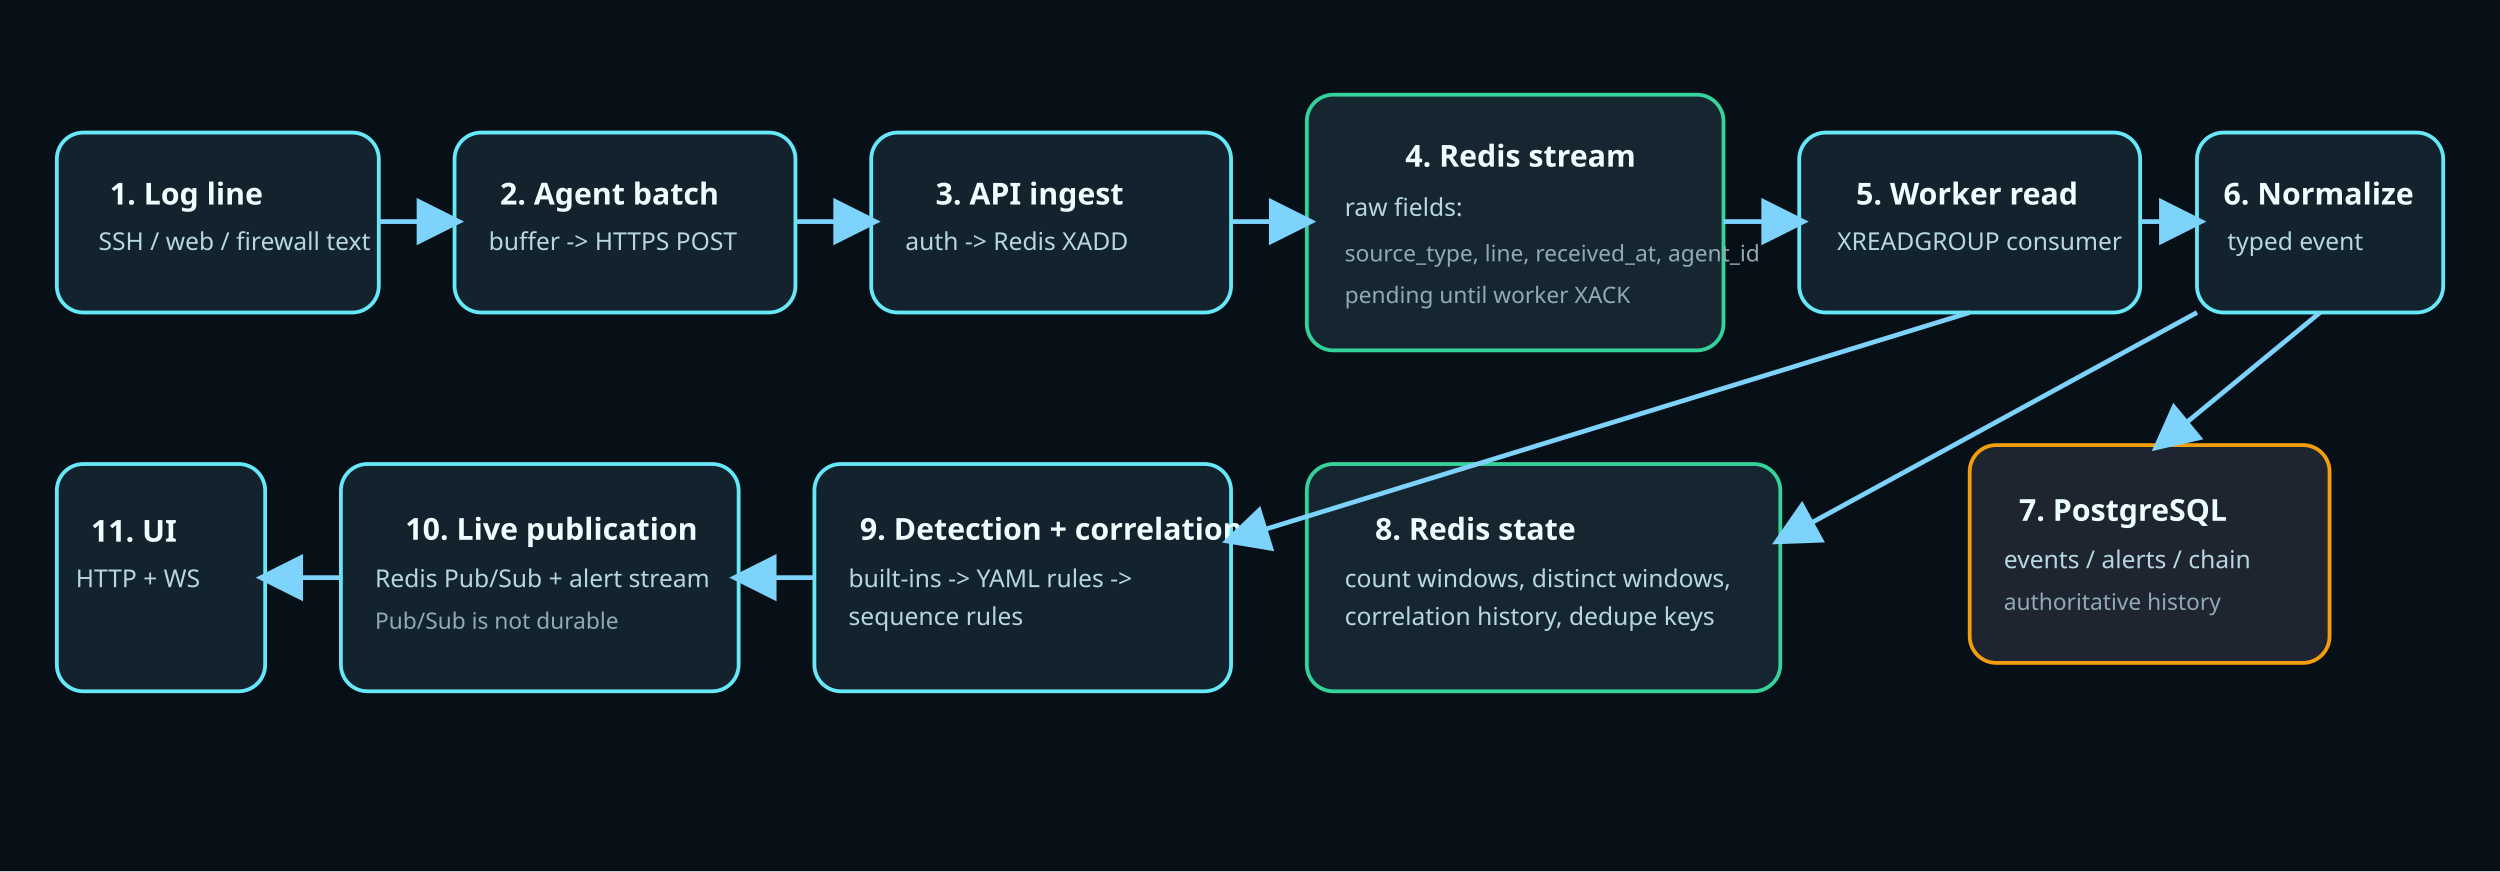
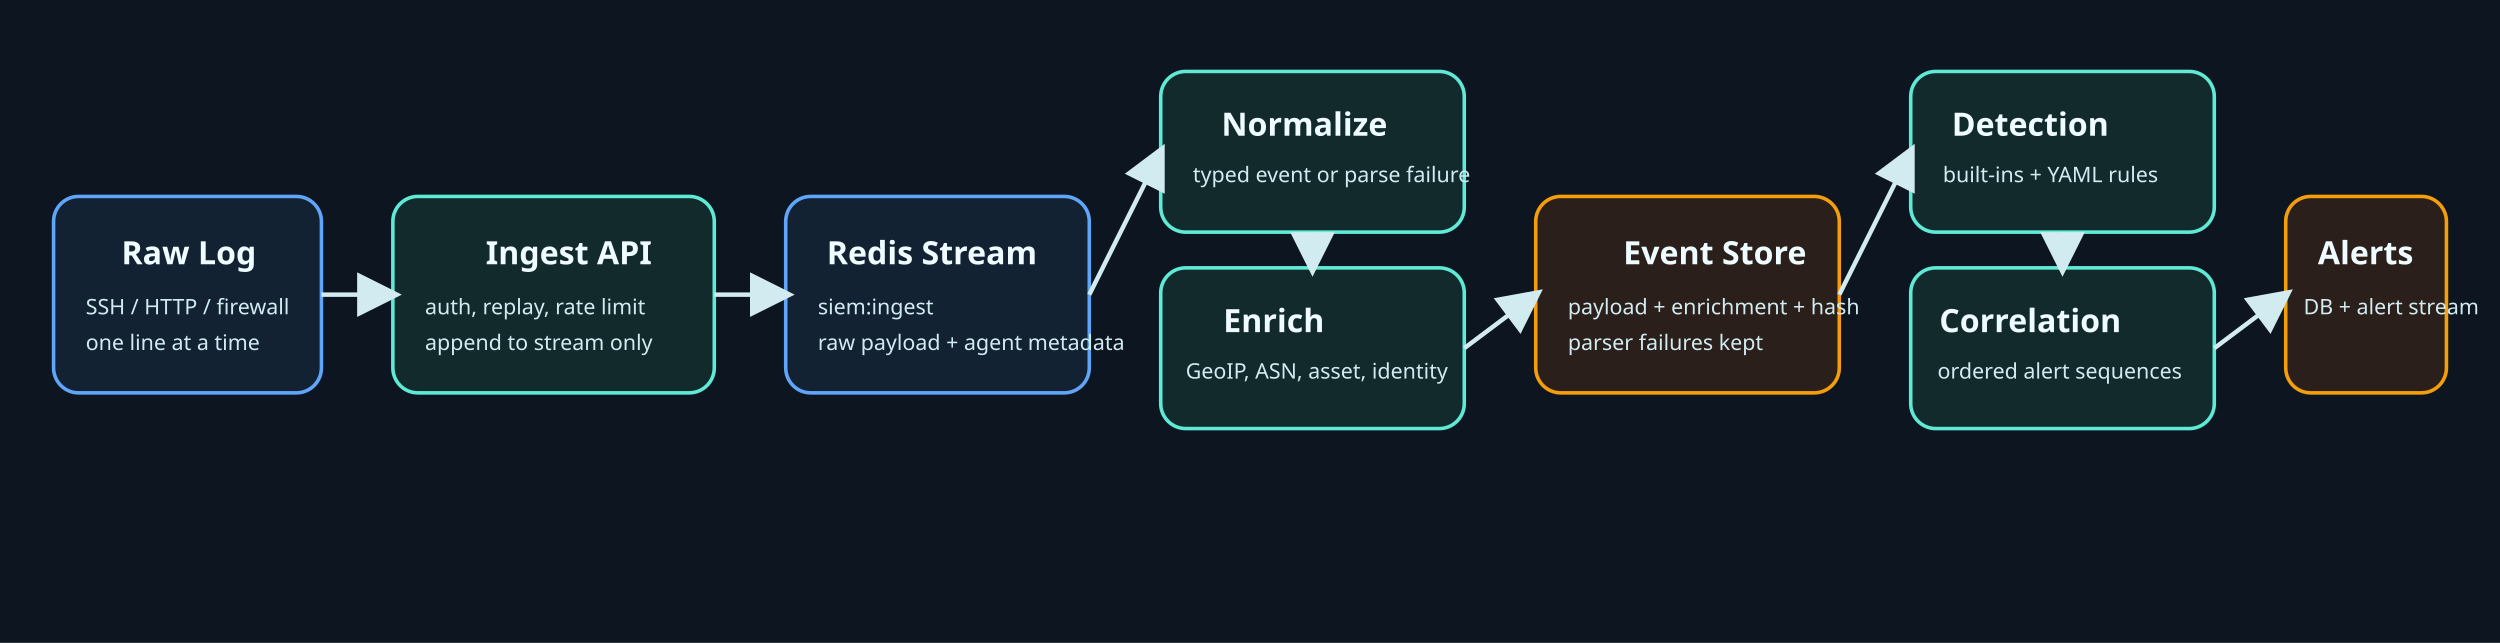
- <svg xmlns="http://www.w3.org/2000/svg" width="1320" height="460" viewBox="0 0 1320 460">
+ <svg xmlns="http://www.w3.org/2000/svg" width="1400" height="360" viewBox="0 0 1400 360">
  <defs>
    <style>
-       .bg { fill: #081017; }
-       .node { fill: #13232d; stroke: #67e8f9; stroke-width: 2; rx: 14; ry: 14; }
-       .store { fill: #1f2530; stroke: #f59e0b; stroke-width: 2; rx: 14; ry: 14; }
-       .state { fill: #152631; stroke: #34d399; stroke-width: 2; rx: 14; ry: 14; }
-       .txt { fill: #ecfeff; font: 16px 'IBM Plex Sans', sans-serif; font-weight: 600; }
-       .sub { fill: #b7d7df; font: 13px 'IBM Plex Sans', sans-serif; }
-       .fine { fill: #90aab5; font: 12px 'IBM Plex Sans', sans-serif; }
-       .edge { stroke: #7dd3fc; stroke-width: 2.5; fill: none; marker-end: url(#arrow); }
+       .bg { fill: #0c1520; }
+       .box { fill: #122233; stroke: #60a5fa; stroke-width: 2; rx: 14; ry: 14; }
+       .proc { fill: #132a2d; stroke: #5eead4; stroke-width: 2; rx: 14; ry: 14; }
+       .store { fill: #2a1f1a; stroke: #f59e0b; stroke-width: 2; rx: 14; ry: 14; }
+       .title { fill: #eefcff; font: 18px 'IBM Plex Sans', sans-serif; font-weight: 600; }
+       .label { fill: #d2ebf1; font: 12px 'IBM Plex Sans', sans-serif; }
+       .line { stroke: #d2ebf1; stroke-width: 2.5; fill: none; marker-end: url(#arrow); }
    </style>
    <marker id="arrow" markerWidth="10" markerHeight="10" refX="8" refY="5" orient="auto">
-       <path d="M0,0 L10,5 L0,10 z" fill="#7dd3fc" />
+       <path d="M0,0 L10,5 L0,10 z" fill="#d2ebf1" />
    </marker>
  </defs>
-   <rect class="bg" width="1320" height="460" />
-   <rect class="node" x="30" y="70" width="170" height="95" />
-   <text class="txt" x="58" y="108">1. Log line</text>
-   <text class="sub" x="52" y="132">SSH / web / firewall text</text>
-   <rect class="node" x="240" y="70" width="180" height="95" />
-   <text class="txt" x="264" y="108">2. Agent batch</text>
-   <text class="sub" x="258" y="132">buffer -&gt; HTTPS POST</text>
-   <rect class="node" x="460" y="70" width="190" height="95" />
-   <text class="txt" x="494" y="108">3. API ingest</text>
-   <text class="sub" x="478" y="132">auth -&gt; Redis XADD</text>
-   <rect class="state" x="690" y="50" width="220" height="135" />
-   <text class="txt" x="742" y="88">4. Redis stream</text>
-   <text class="sub" x="710" y="114">raw fields:</text>
-   <text class="fine" x="710" y="138">source_type, line, received_at, agent_id</text>
-   <text class="fine" x="710" y="160">pending until worker XACK</text>
-   <rect class="node" x="950" y="70" width="180" height="95" />
-   <text class="txt" x="980" y="108">5. Worker read</text>
-   <text class="sub" x="970" y="132">XREADGROUP consumer</text>
-   <rect class="node" x="1160" y="70" width="130" height="95" />
-   <text class="txt" x="1174" y="108">6. Normalize</text>
-   <text class="sub" x="1176" y="132">typed event</text>
-   <rect class="store" x="1040" y="235" width="190" height="115" />
-   <text class="txt" x="1066" y="275">7. PostgreSQL</text>
-   <text class="sub" x="1058" y="300">events / alerts / chain</text>
-   <text class="fine" x="1058" y="322">authoritative history</text>
-   <rect class="state" x="690" y="245" width="250" height="120" />
-   <text class="txt" x="726" y="285">8. Redis state</text>
-   <text class="sub" x="710" y="310">count windows, distinct windows,</text>
-   <text class="sub" x="710" y="330">correlation history, dedupe keys</text>
-   <rect class="node" x="430" y="245" width="220" height="120" />
-   <text class="txt" x="454" y="285">9. Detection + correlation</text>
-   <text class="sub" x="448" y="310">built-ins -&gt; YAML rules -&gt;</text>
-   <text class="sub" x="448" y="330">sequence rules</text>
-   <rect class="node" x="180" y="245" width="210" height="120" />
-   <text class="txt" x="214" y="285">10. Live publication</text>
-   <text class="sub" x="198" y="310">Redis Pub/Sub + alert stream</text>
-   <text class="fine" x="198" y="332">Pub/Sub is not durable</text>
-   <rect class="node" x="30" y="245" width="110" height="120" />
-   <text class="txt" x="48" y="286">11. UI</text>
-   <text class="sub" x="40" y="310">HTTP + WS</text>
-   <line class="edge" x1="200" y1="117" x2="240" y2="117" />
-   <line class="edge" x1="420" y1="117" x2="460" y2="117" />
-   <line class="edge" x1="650" y1="117" x2="690" y2="117" />
-   <line class="edge" x1="910" y1="117" x2="950" y2="117" />
-   <line class="edge" x1="1130" y1="117" x2="1160" y2="117" />
-   <line class="edge" x1="1225" y1="165" x2="1140" y2="235" />
-   <line class="edge" x1="1160" y1="165" x2="940" y2="285" />
-   <line class="edge" x1="1040" y1="165" x2="650" y2="285" />
-   <line class="edge" x1="430" y1="305" x2="390" y2="305" />
-   <line class="edge" x1="180" y1="305" x2="140" y2="305" />
+   <rect class="bg" width="1400" height="360" />
+   <rect class="box" x="30" y="110" width="150" height="110" />
+   <text class="title" x="68" y="148">Raw Log</text>
+   <text class="label" x="48" y="176">SSH / HTTP / firewall</text>
+   <text class="label" x="48" y="196">one line at a time</text>
+   <rect class="proc" x="220" y="110" width="180" height="110" />
+   <text class="title" x="272" y="148">Ingest API</text>
+   <text class="label" x="238" y="176">auth, replay, rate limit</text>
+   <text class="label" x="238" y="196">append to stream only</text>
+   <rect class="box" x="440" y="110" width="170" height="110" />
+   <text class="title" x="463" y="148">Redis Stream</text>
+   <text class="label" x="458" y="176">siem:ingest</text>
+   <text class="label" x="458" y="196">raw payload + agent metadata</text>
+   <rect class="proc" x="650" y="40" width="170" height="90" />
+   <text class="title" x="684" y="76">Normalize</text>
+   <text class="label" x="668" y="102">typed event or parse failure</text>
+   <rect class="proc" x="650" y="150" width="170" height="90" />
+   <text class="title" x="685" y="186">Enrich</text>
+   <text class="label" x="664" y="212">GeoIP, ASN, asset, identity</text>
+   <rect class="store" x="860" y="110" width="170" height="110" />
+   <text class="title" x="909" y="148">Event Store</text>
+   <text class="label" x="878" y="176">payload + enrichment + hash</text>
+   <text class="label" x="878" y="196">parser failures kept</text>
+   <rect class="proc" x="1070" y="40" width="170" height="90" />
+   <text class="title" x="1093" y="76">Detection</text>
+   <text class="label" x="1088" y="102">built-ins + YAML rules</text>
+   <rect class="proc" x="1070" y="150" width="170" height="90" />
+   <text class="title" x="1086" y="186">Correlation</text>
+   <text class="label" x="1085" y="212">ordered alert sequences</text>
+   <rect class="store" x="1280" y="110" width="90" height="110" />
+   <text class="title" x="1298" y="148">Alerts</text>
+   <text class="label" x="1290" y="176">DB + alert stream</text>
+   <line class="line" x1="180" y1="165" x2="220" y2="165" />
+   <line class="line" x1="400" y1="165" x2="440" y2="165" />
+   <line class="line" x1="610" y1="165" x2="650" y2="85" />
+   <line class="line" x1="735" y1="130" x2="735" y2="150" />
+   <line class="line" x1="820" y1="195" x2="860" y2="165" />
+   <line class="line" x1="1030" y1="165" x2="1070" y2="85" />
+   <line class="line" x1="1155" y1="130" x2="1155" y2="150" />
+   <line class="line" x1="1240" y1="195" x2="1280" y2="165" />
</svg>
